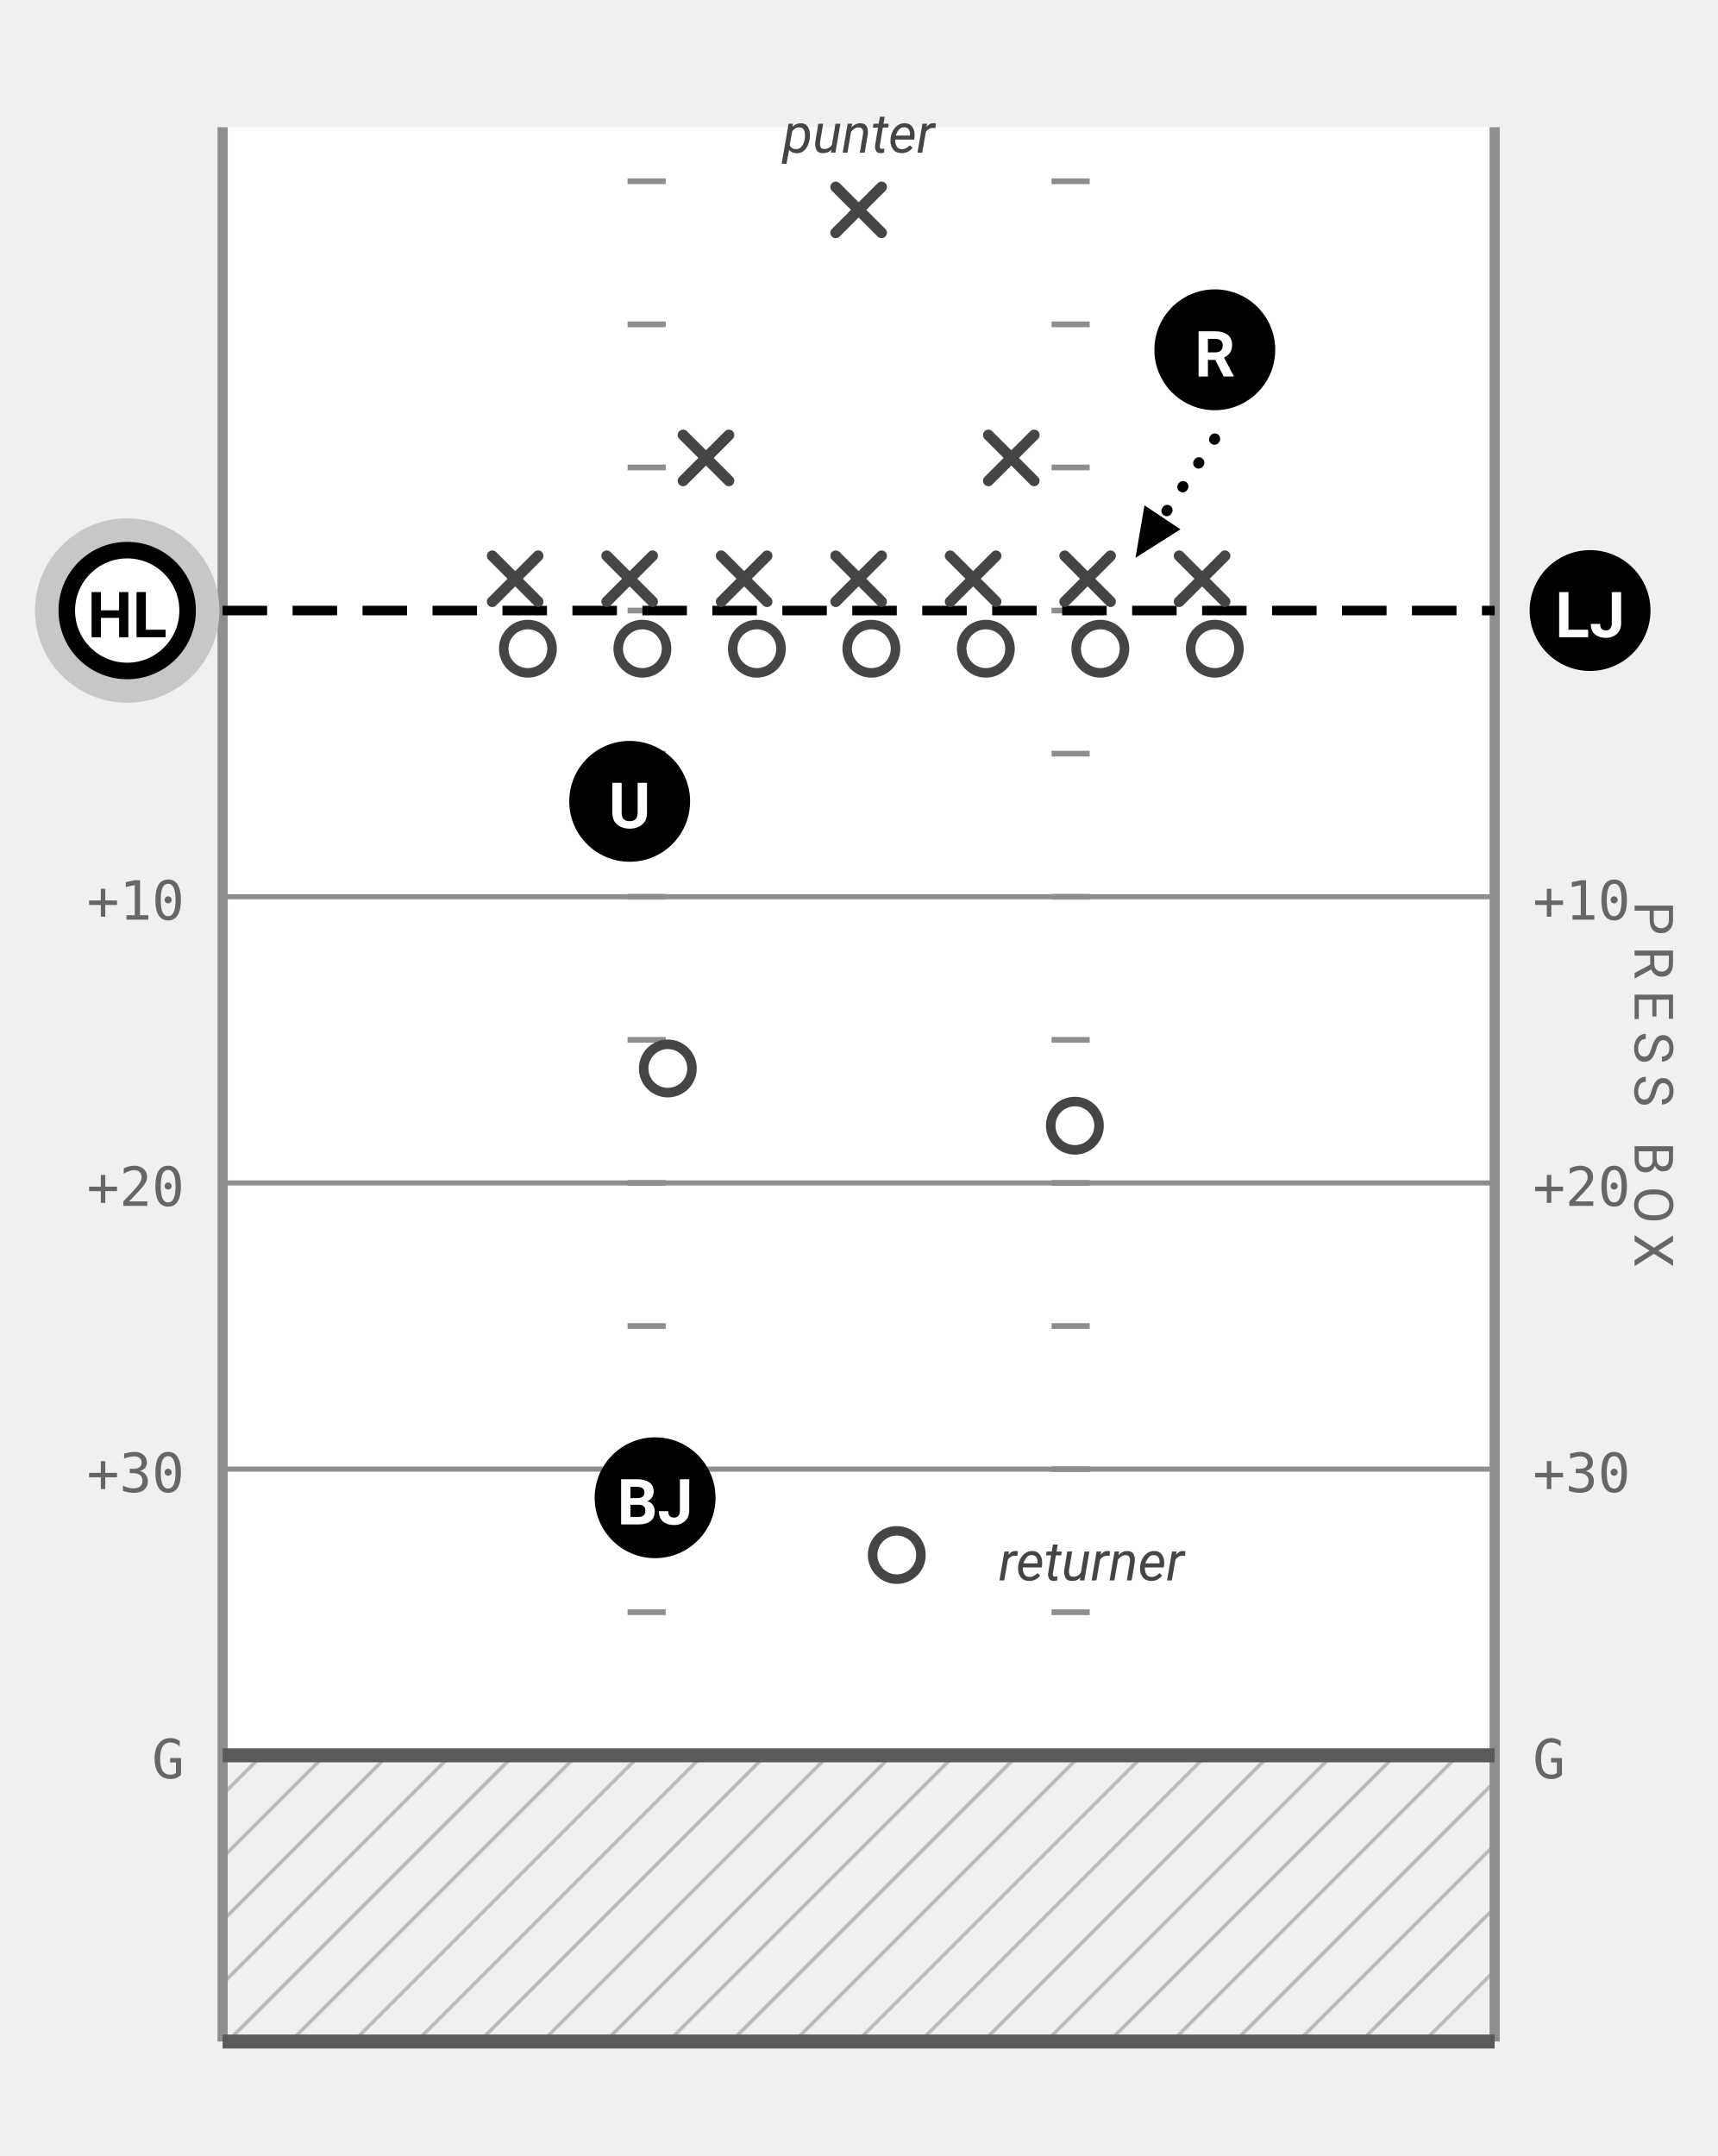
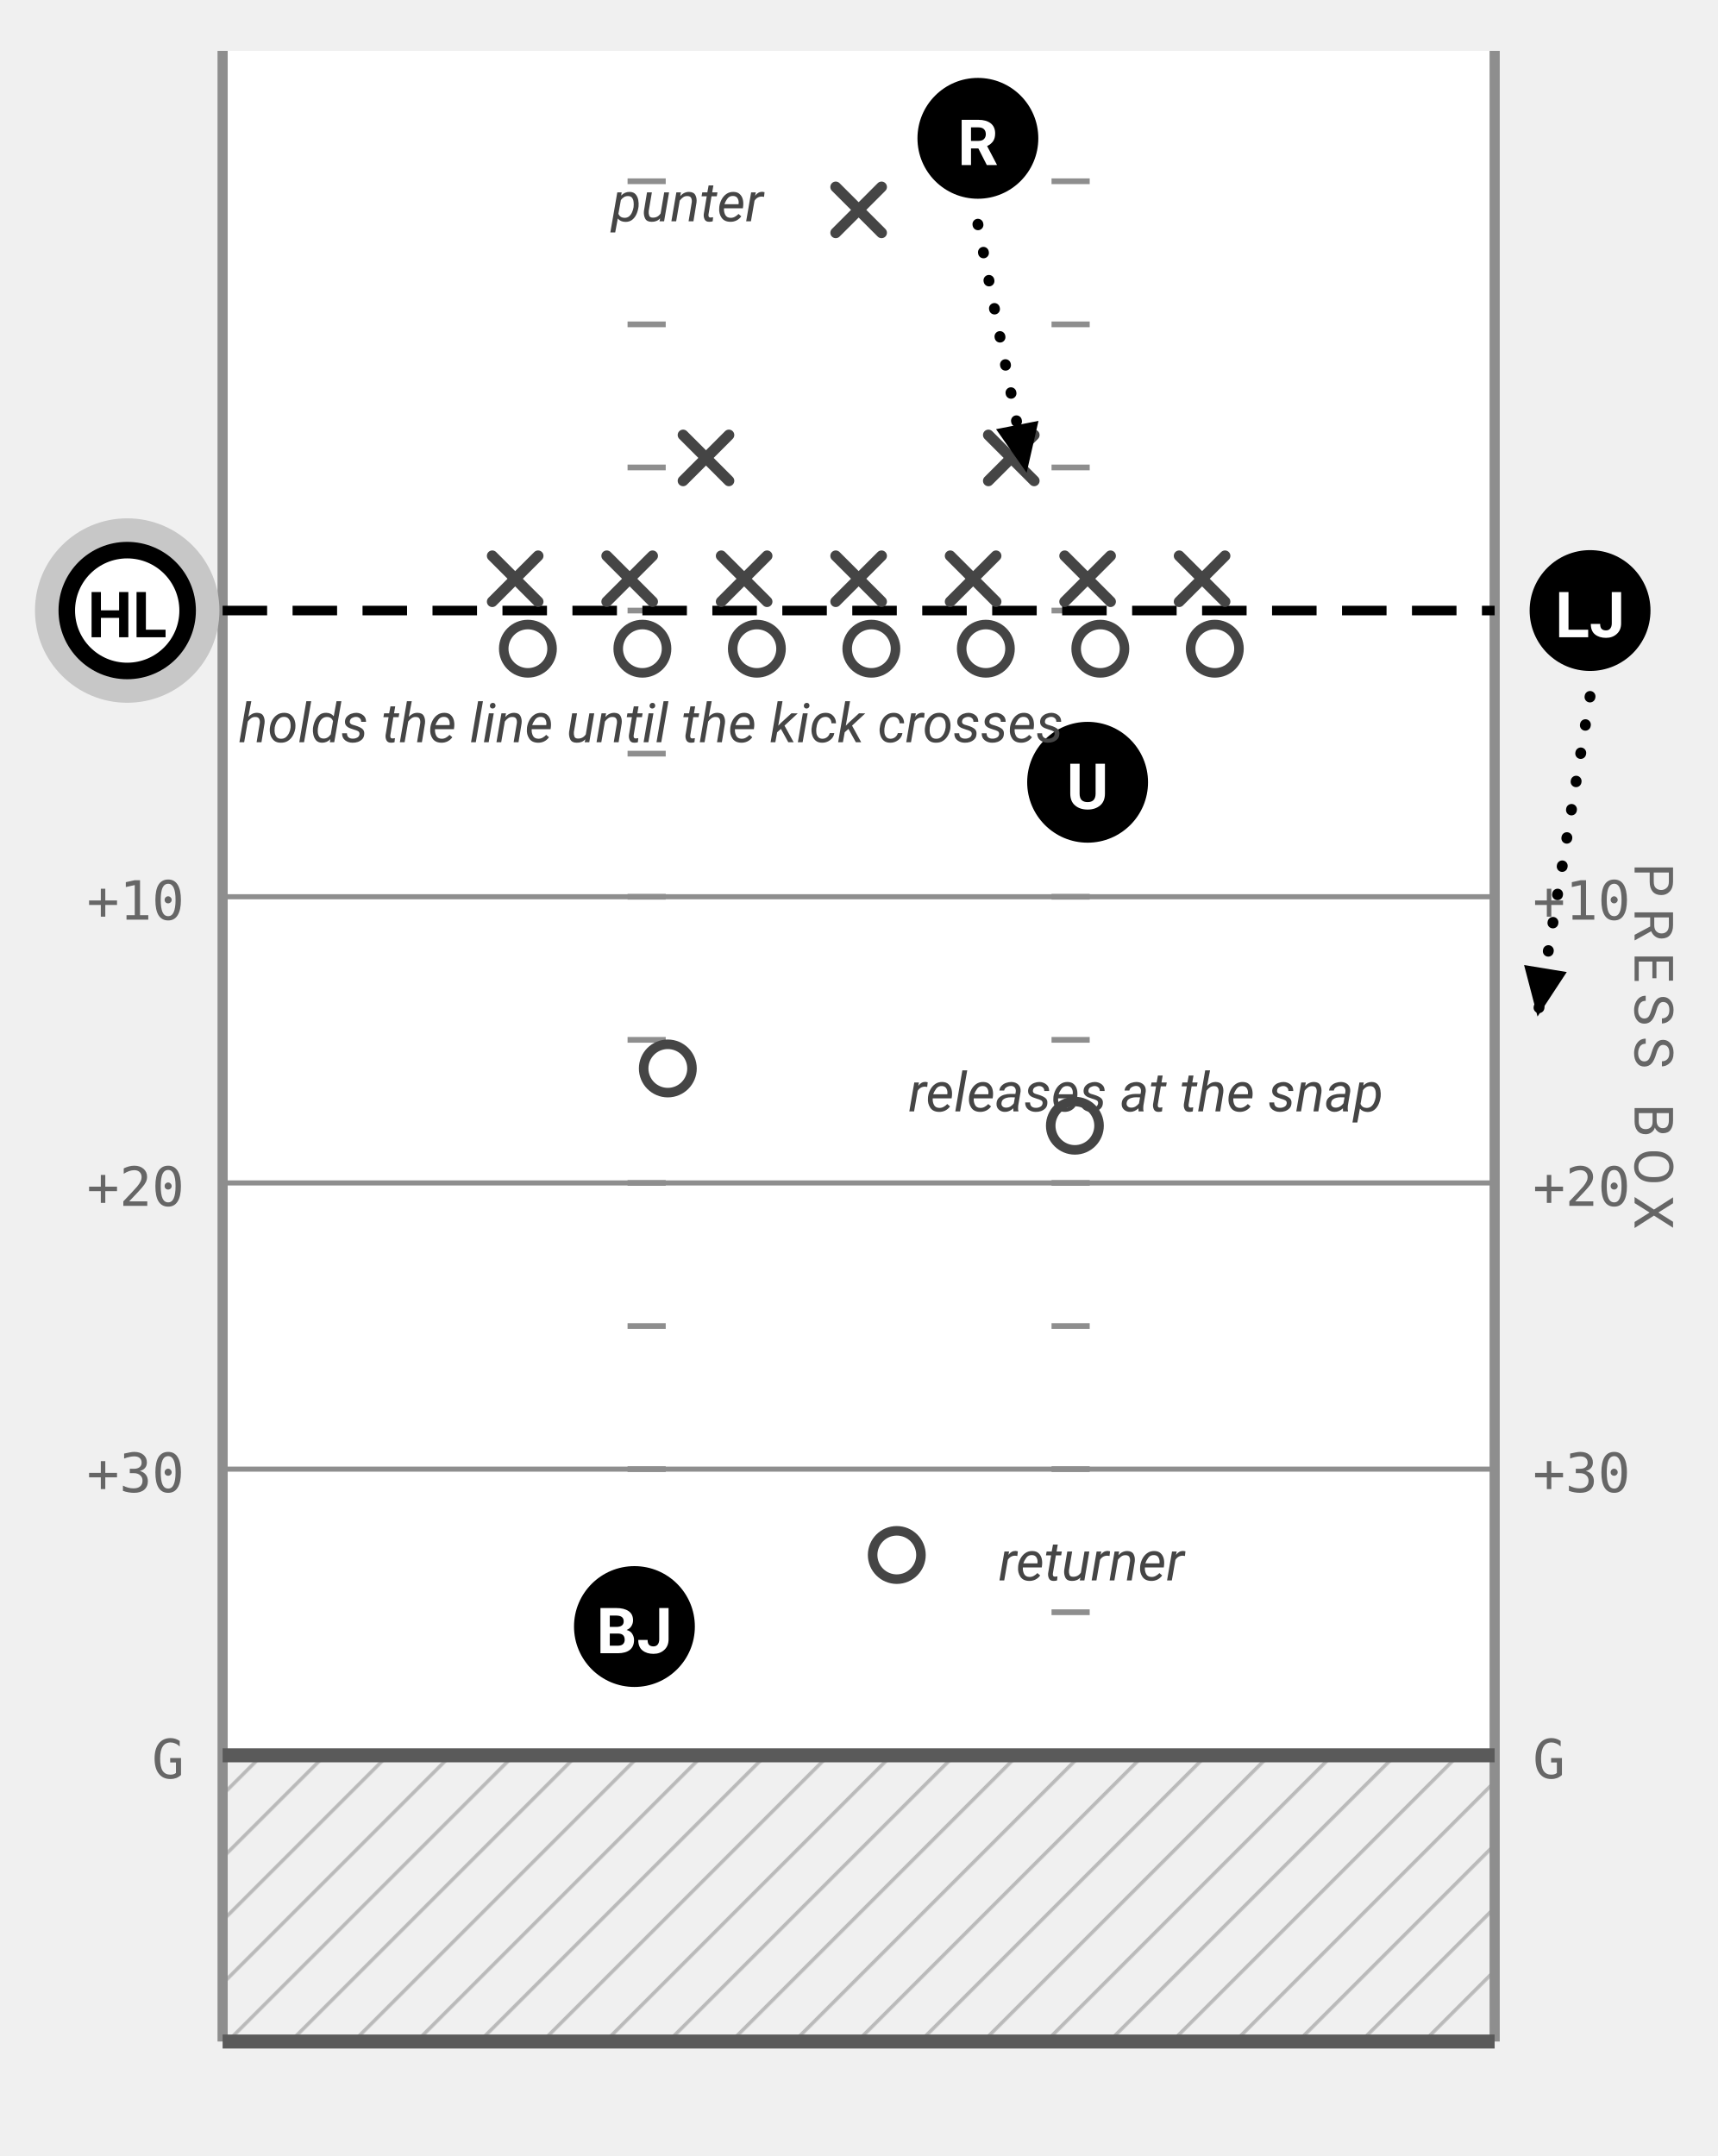
<svg xmlns="http://www.w3.org/2000/svg" viewBox="0 0 270 339" role="img" aria-label="Punt — Head Line Judge position, crew of 5">
  <style>svg{font-family:system-ui,-apple-system,"Segoe UI",Roboto,"Helvetica Neue",Arial,sans-serif}
.turf{fill:#FFFFFF}
.ez{fill:url(#hz)}
.hl{stroke:#B8B8B8;stroke-width:1.15}
.sl{stroke:#8E8E8E;stroke-width:1.6;fill:none}
.yl{stroke:#8E8E8E;stroke-width:.8;fill:none}
.gl{stroke:#5A5A5A;stroke-width:2.2;fill:none}
.rl{stroke:#000000;stroke-width:1.5;stroke-dasharray:7 4;fill:none}
.hash{stroke:#8E8E8E;stroke-width:.9}
.post{stroke:#000000;stroke-width:3;fill:none;stroke-linecap:round}
.ylab{font-family:ui-monospace,Menlo,Consolas,monospace;font-size:8.5px;fill:#666666}
.ylab.end{text-anchor:end}
.ylab.start{text-anchor:start}
.pb{font-size:8.5px;letter-spacing:.2em;fill:#666666;text-anchor:middle;text-transform:uppercase}
.kp line{stroke:#454545;stroke-width:1.7;stroke-linecap:round}
.rp{fill:none;stroke:#454545;stroke-width:1.5}
.hat-b{fill:#000000}
.hat-w{fill:#FFFFFF;stroke:#000000;stroke-width:2.6}
.halo{fill:#C7C7C7}
.mk{font-size:10px;font-weight:600;text-anchor:middle}
.mk-l{fill:#FFFFFF}
.mk-d{fill:#000000}
.mv{stroke:#000000;stroke-width:1.7;fill:none;stroke-dasharray:.1 4.4;stroke-linecap:round}
.arh{fill:#000000}
.mvlab{font-size:8.4px;fill:#454545;text-anchor:middle;font-style:italic}
.note{font-size:8.6px;fill:#454545;font-style:italic}
.note.middle{text-anchor:middle}
.note.start{text-anchor:start}
.note.end{text-anchor:end}
.flagk{fill:#000000}
.flagt{stroke:#000000;stroke-width:1.4;stroke-linecap:round}</style>
  <defs>
    <pattern id="hz" width="7" height="7" patternUnits="userSpaceOnUse" patternTransform="rotate(45)">
      <line x1="0" y1="0" x2="0" y2="7" class="hl" />
    </pattern>
    <marker id="ar" viewBox="0 0 10 10" refX="8" refY="5" markerWidth="5" markerHeight="5" orient="auto-start-reverse">
      <path d="M0,1 L9,5 L0,9 z" class="arh" />
    </marker>
  </defs>
-   <rect x="35" y="20" width="200" height="256" class="turf" />
+   <rect x="35" y="8" width="200" height="268" class="turf" />
  <rect x="35" y="276" width="200" height="45" class="ez" />
  <line x1="98.67" y1="28.5" x2="104.67" y2="28.5" class="hash" />
  <line x1="165.33" y1="28.5" x2="171.33" y2="28.5" class="hash" />
  <line x1="98.67" y1="51" x2="104.67" y2="51" class="hash" />
  <line x1="165.33" y1="51" x2="171.33" y2="51" class="hash" />
  <line x1="98.67" y1="73.5" x2="104.67" y2="73.5" class="hash" />
  <line x1="165.33" y1="73.5" x2="171.33" y2="73.5" class="hash" />
  <line x1="98.67" y1="96" x2="104.67" y2="96" class="hash" />
  <line x1="165.33" y1="96" x2="171.33" y2="96" class="hash" />
  <line x1="98.67" y1="118.5" x2="104.67" y2="118.5" class="hash" />
  <line x1="165.33" y1="118.5" x2="171.33" y2="118.5" class="hash" />
  <line x1="98.67" y1="141" x2="104.67" y2="141" class="hash" />
  <line x1="165.33" y1="141" x2="171.33" y2="141" class="hash" />
  <line x1="98.67" y1="163.5" x2="104.67" y2="163.5" class="hash" />
  <line x1="165.33" y1="163.5" x2="171.33" y2="163.5" class="hash" />
  <line x1="98.67" y1="186" x2="104.67" y2="186" class="hash" />
  <line x1="165.33" y1="186" x2="171.33" y2="186" class="hash" />
  <line x1="98.67" y1="208.5" x2="104.67" y2="208.5" class="hash" />
  <line x1="165.33" y1="208.5" x2="171.33" y2="208.5" class="hash" />
  <line x1="98.67" y1="231" x2="104.67" y2="231" class="hash" />
  <line x1="165.33" y1="231" x2="171.33" y2="231" class="hash" />
  <line x1="98.67" y1="253.5" x2="104.67" y2="253.5" class="hash" />
  <line x1="165.33" y1="253.5" x2="171.33" y2="253.5" class="hash" />
  <line x1="98.67" y1="276" x2="104.67" y2="276" class="hash" />
  <line x1="165.33" y1="276" x2="171.33" y2="276" class="hash" />
-   <line x1="35" y1="20" x2="35" y2="321" class="sl" />
-   <line x1="235" y1="20" x2="235" y2="321" class="sl" />
+   <line x1="35" y1="8" x2="35" y2="321" class="sl" />
+   <line x1="235" y1="8" x2="235" y2="321" class="sl" />
  <line x1="35" y1="141" x2="235" y2="141" class="yl" />
  <text x="29" y="144.6" class="ylab end">+10</text>
  <text x="241" y="144.6" class="ylab start">+10</text>
  <line x1="35" y1="186" x2="235" y2="186" class="yl" />
  <text x="29" y="189.6" class="ylab end">+20</text>
  <text x="241" y="189.6" class="ylab start">+20</text>
  <line x1="35" y1="231" x2="235" y2="231" class="yl" />
  <text x="29" y="234.6" class="ylab end">+30</text>
  <text x="241" y="234.6" class="ylab start">+30</text>
  <line x1="35" y1="96" x2="235" y2="96" class="rl" />
  <text x="29" y="99.6" class="ylab end">LOS</text>
  <text x="241" y="99.6" class="ylab start">LOS</text>
  <line x1="35" y1="276" x2="235" y2="276" class="gl" />
  <text x="29" y="279.6" class="ylab end">G</text>
  <text x="241" y="279.6" class="ylab start">G</text>
  <line x1="35" y1="321" x2="235" y2="321" class="gl" />
-   <text x="257" y="170.5" class="pb" transform="rotate(90 257 170.5)">PRESS BOX</text>
+   <text x="257" y="164.5" class="pb" transform="rotate(90 257 164.5)">PRESS BOX</text>
  <g class="kp">
    <line x1="77.4" y1="87.4" x2="84.6" y2="94.6" />
    <line x1="77.4" y1="94.6" x2="84.6" y2="87.4" />
  </g>
  <g class="kp">
    <line x1="95.4" y1="87.4" x2="102.6" y2="94.6" />
    <line x1="95.4" y1="94.6" x2="102.6" y2="87.4" />
  </g>
  <g class="kp">
    <line x1="113.4" y1="87.4" x2="120.6" y2="94.6" />
    <line x1="113.4" y1="94.6" x2="120.6" y2="87.4" />
  </g>
  <g class="kp">
    <line x1="131.4" y1="87.4" x2="138.6" y2="94.6" />
    <line x1="131.4" y1="94.6" x2="138.6" y2="87.4" />
  </g>
  <g class="kp">
    <line x1="149.4" y1="87.4" x2="156.6" y2="94.6" />
    <line x1="149.4" y1="94.6" x2="156.6" y2="87.4" />
  </g>
  <g class="kp">
    <line x1="167.4" y1="87.4" x2="174.6" y2="94.6" />
    <line x1="167.4" y1="94.6" x2="174.6" y2="87.4" />
  </g>
  <g class="kp">
    <line x1="185.4" y1="87.4" x2="192.6" y2="94.6" />
    <line x1="185.4" y1="94.6" x2="192.6" y2="87.4" />
  </g>
  <g class="kp">
    <line x1="107.4" y1="68.4" x2="114.6" y2="75.6" />
    <line x1="107.4" y1="75.6" x2="114.6" y2="68.4" />
  </g>
  <g class="kp">
    <line x1="155.4" y1="68.4" x2="162.6" y2="75.6" />
    <line x1="155.4" y1="75.6" x2="162.6" y2="68.4" />
  </g>
  <g class="kp">
    <line x1="131.4" y1="29.4" x2="138.6" y2="36.6" />
    <line x1="131.4" y1="36.6" x2="138.6" y2="29.4" />
  </g>
  <circle cx="83" cy="102" r="3.8" class="rp" />
  <circle cx="101" cy="102" r="3.8" class="rp" />
  <circle cx="119" cy="102" r="3.8" class="rp" />
  <circle cx="137" cy="102" r="3.8" class="rp" />
  <circle cx="155" cy="102" r="3.8" class="rp" />
  <circle cx="173" cy="102" r="3.8" class="rp" />
  <circle cx="191" cy="102" r="3.8" class="rp" />
  <circle cx="105" cy="168" r="3.8" class="rp" />
  <circle cx="169" cy="177" r="3.8" class="rp" />
  <circle cx="141" cy="244.5" r="3.8" class="rp" />
  <g>
-     <circle cx="191" cy="55" r="9.5" class="hat-b" />
-     <text x="191" y="59.2" class="mk mk-l">R</text>
+     <circle cx="153.75" cy="21.75" r="9.5" class="hat-b" />
+     <text x="153.75" y="25.95" class="mk mk-l">R</text>
  </g>
  <g>
-     <circle cx="99" cy="126" r="9.5" class="hat-b" />
-     <text x="99" y="130.2" class="mk mk-l">U</text>
+     <circle cx="171" cy="123" r="9.5" class="hat-b" />
+     <text x="171" y="127.2" class="mk mk-l">U</text>
  </g>
  <g class="you">
    <circle cx="20" cy="96" r="14.5" class="halo" />
    <circle cx="20" cy="96" r="9.5" class="hat-w" />
    <text x="20" y="100.2" class="mk mk-d">HL</text>
  </g>
  <g>
    <circle cx="250" cy="96" r="9.5" class="hat-b" />
    <text x="250" y="100.2" class="mk mk-l">LJ</text>
  </g>
  <g>
-     <circle cx="103" cy="235.5" r="9.5" class="hat-b" />
-     <text x="103" y="239.7" class="mk mk-l">BJ</text>
+     <circle cx="99.75" cy="255.75" r="9.5" class="hat-b" />
+     <text x="99.75" y="259.95" class="mk mk-l">BJ</text>
  </g>
-   <path d="M 191 69 L 179 87" class="mv" marker-end="url(#ar)" />
-   <text x="135" y="24" class="note middle">punter</text>
+   <path d="M 153.75 35.25 L 161.25 73.5" class="mv" marker-end="url(#ar)" />
+   <path d="M 250 109.5 L 241.88 159" class="mv" marker-end="url(#ar)" />
+   <text x="120" y="34.8" class="note end">punter</text>
  <text x="157" y="248.5" class="note start">returner</text>
+   <text x="217.5" y="174.75" class="note end">releases at the snap</text>
+   <text x="37.5" y="116.7" class="note start">holds the line until the kick crosses</text>
</svg>
